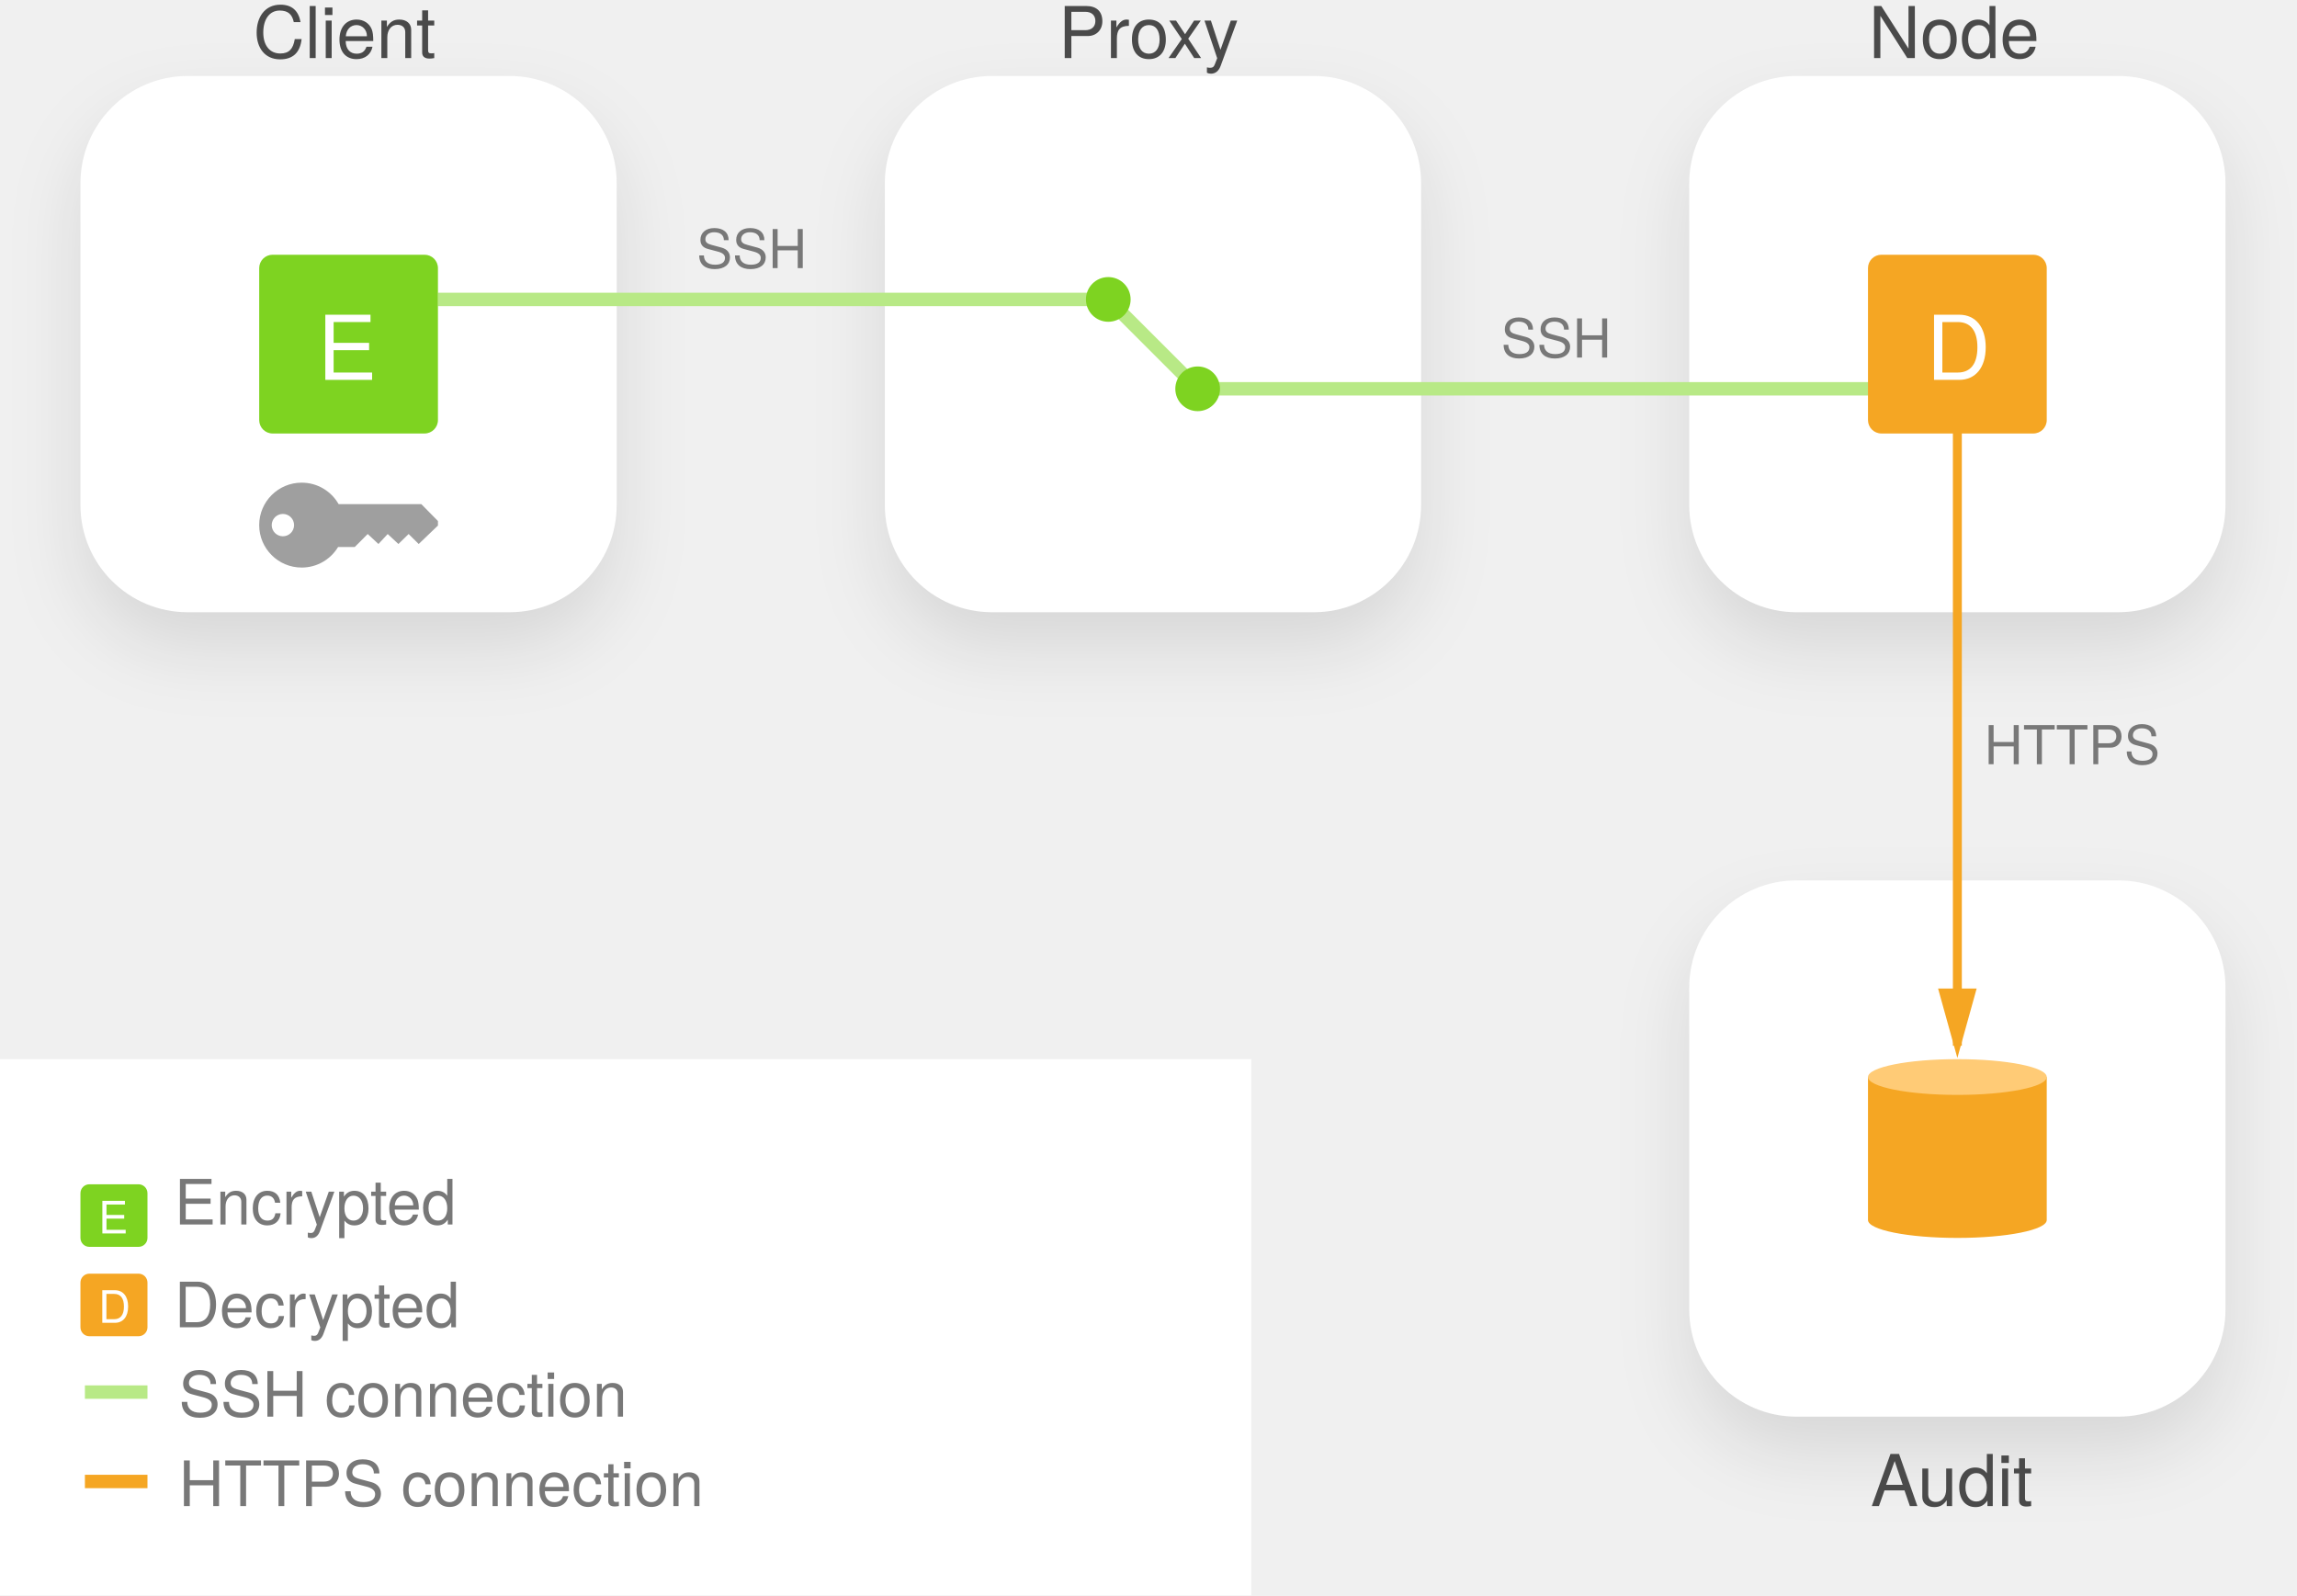
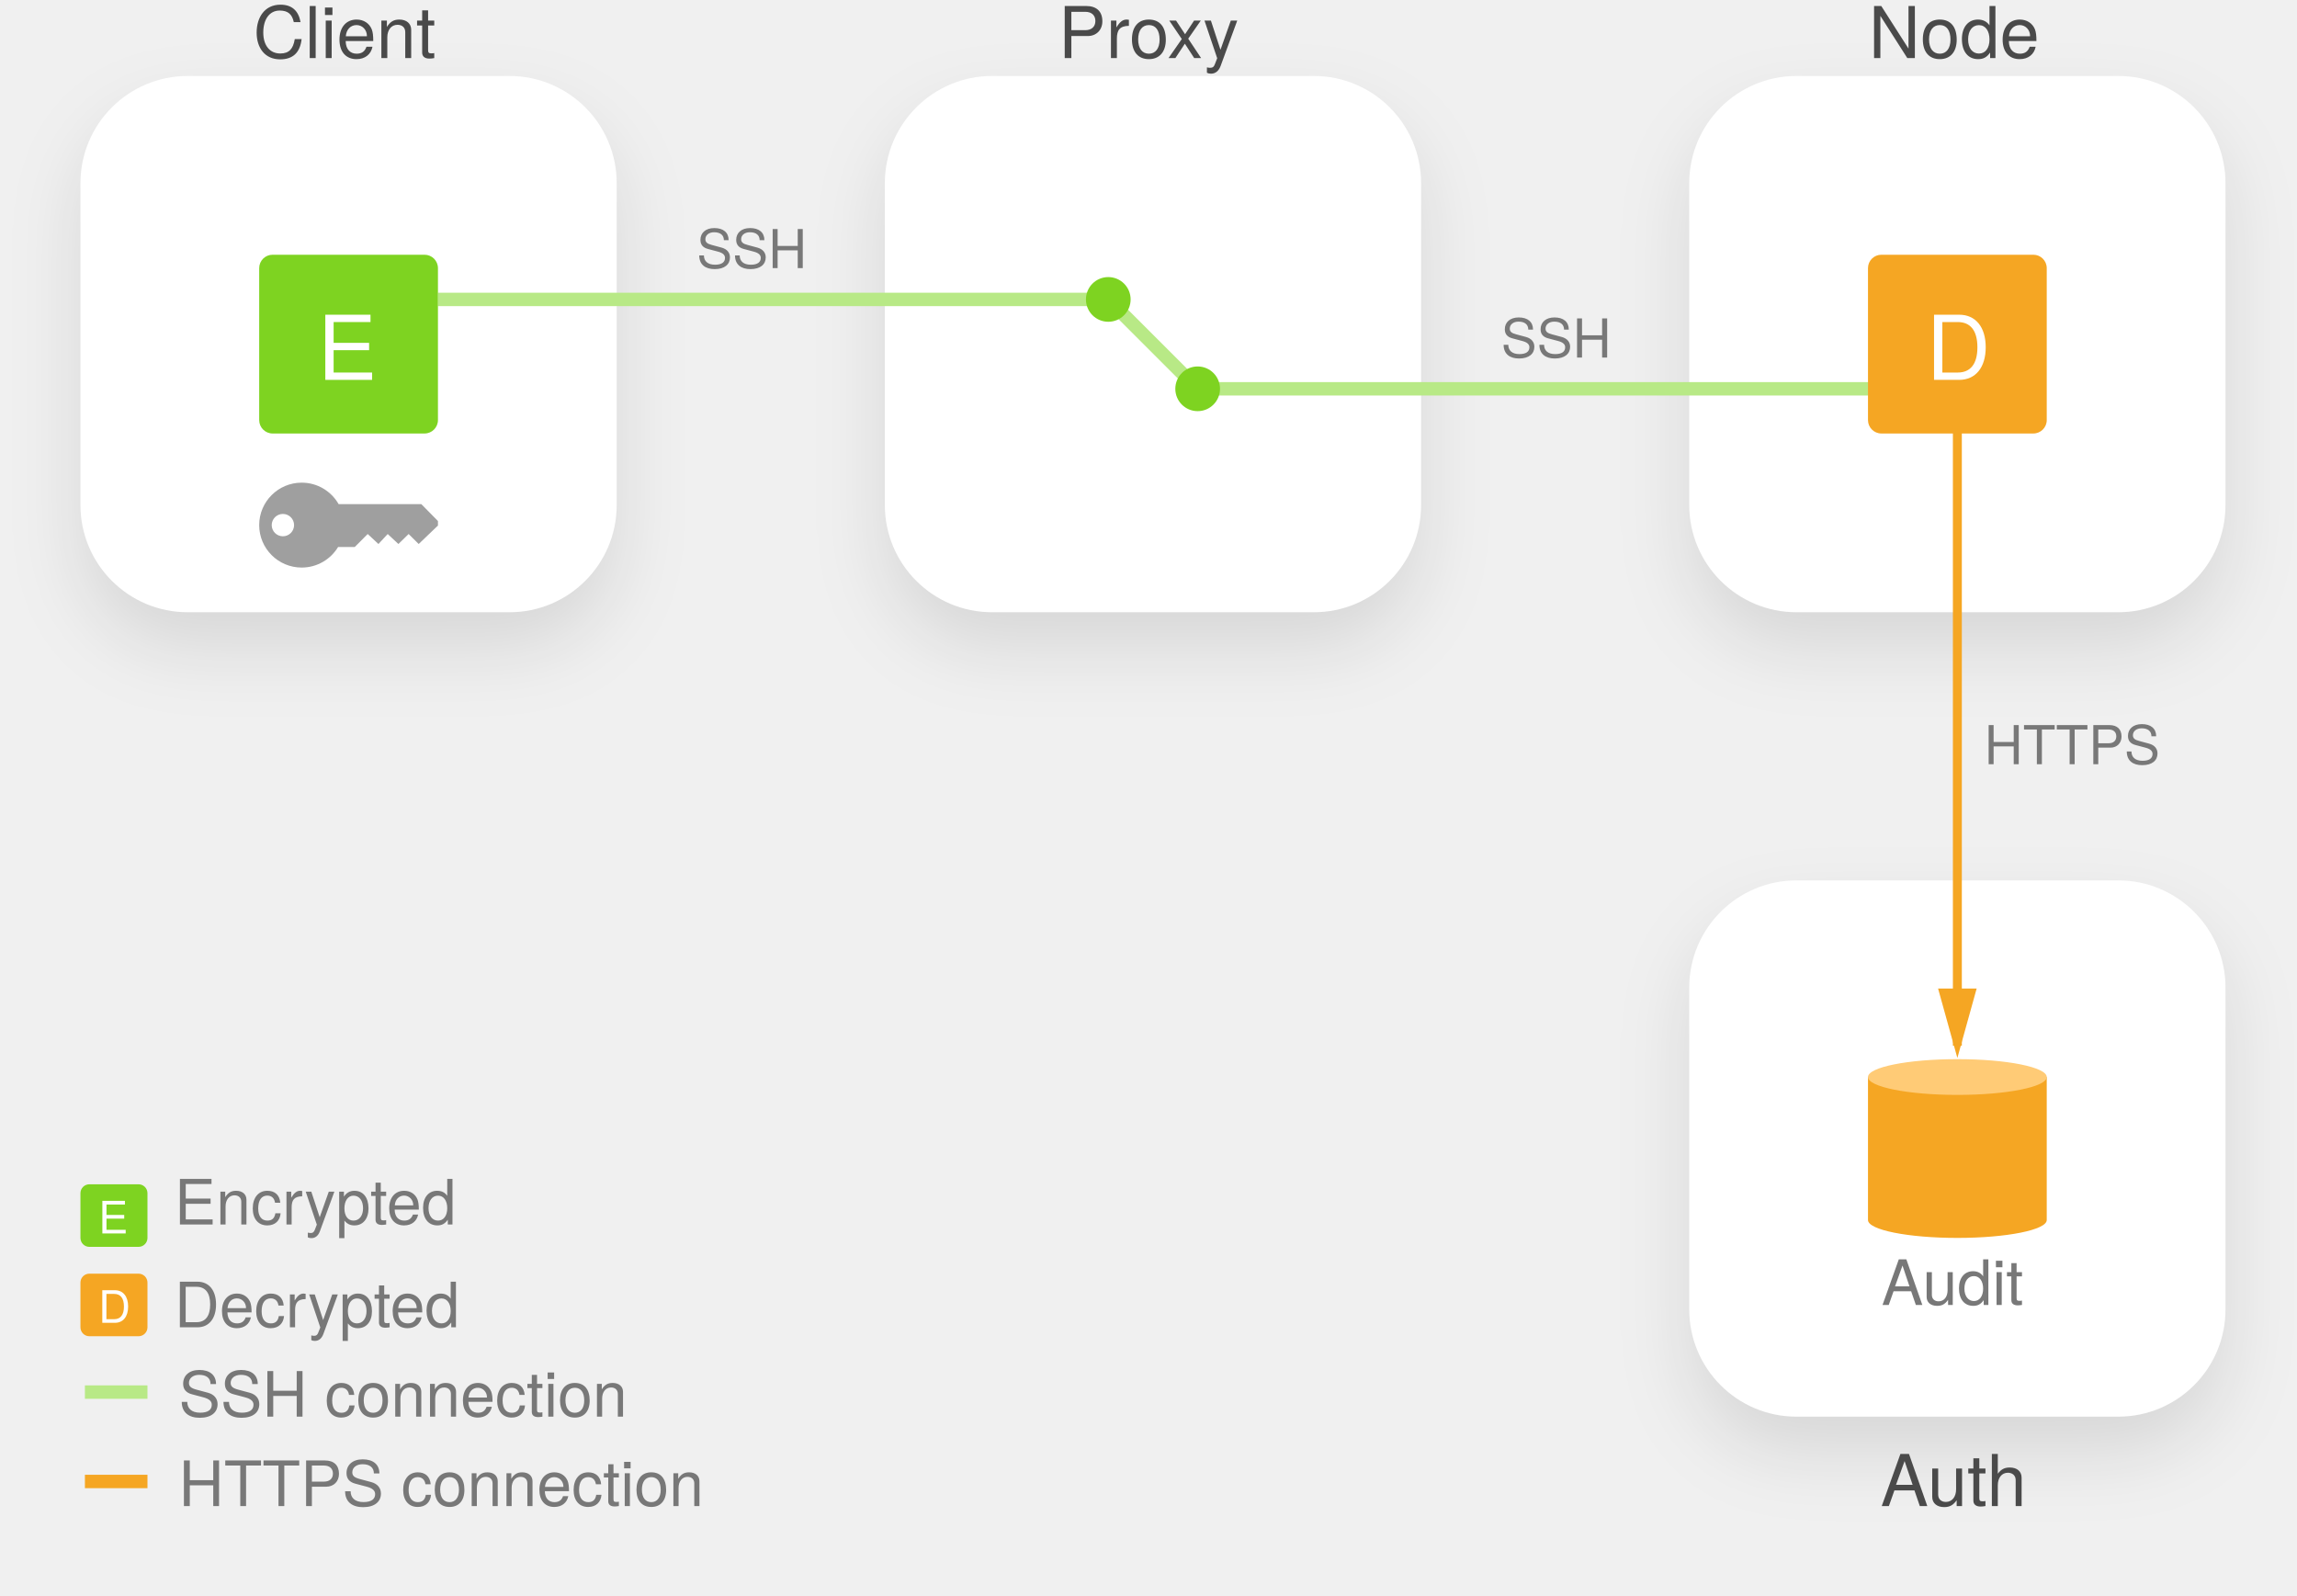
<svg xmlns="http://www.w3.org/2000/svg" xmlns:xlink="http://www.w3.org/1999/xlink" width="514px" height="357px" viewBox="0 0 514 357" version="1.1">
  <defs>
    <rect id="path-1" x="18" y="17" width="120" height="120" rx="24" />
    <filter x="-23.3%" y="-16.7%" width="146.7%" height="146.7%" filterUnits="objectBoundingBox" id="filter-2">
      <feOffset dx="0" dy="8" in="SourceAlpha" result="shadowOffsetOuter1" />
      <feGaussianBlur stdDeviation="8" in="shadowOffsetOuter1" result="shadowBlurOuter1" />
      <feColorMatrix values="0 0 0 0 0   0 0 0 0 0   0 0 0 0 0  0 0 0 0.104 0" type="matrix" in="shadowBlurOuter1" />
    </filter>
    <rect id="path-3" x="198" y="17" width="120" height="120" rx="24" />
    <filter x="-23.3%" y="-16.7%" width="146.7%" height="146.7%" filterUnits="objectBoundingBox" id="filter-4">
      <feOffset dx="0" dy="8" in="SourceAlpha" result="shadowOffsetOuter1" />
      <feGaussianBlur stdDeviation="8" in="shadowOffsetOuter1" result="shadowBlurOuter1" />
      <feColorMatrix values="0 0 0 0 0   0 0 0 0 0   0 0 0 0 0  0 0 0 0.104 0" type="matrix" in="shadowBlurOuter1" />
    </filter>
    <rect id="path-5" x="378" y="17" width="120" height="120" rx="24" />
    <filter x="-23.3%" y="-16.7%" width="146.7%" height="146.7%" filterUnits="objectBoundingBox" id="filter-6">
      <feOffset dx="0" dy="8" in="SourceAlpha" result="shadowOffsetOuter1" />
      <feGaussianBlur stdDeviation="8" in="shadowOffsetOuter1" result="shadowBlurOuter1" />
      <feColorMatrix values="0 0 0 0 0   0 0 0 0 0   0 0 0 0 0  0 0 0 0.104 0" type="matrix" in="shadowBlurOuter1" />
    </filter>
    <rect id="path-7" x="378" y="197" width="120" height="120" rx="24" />
    <filter x="-23.3%" y="-16.7%" width="146.7%" height="146.7%" filterUnits="objectBoundingBox" id="filter-8">
      <feOffset dx="0" dy="8" in="SourceAlpha" result="shadowOffsetOuter1" />
      <feGaussianBlur stdDeviation="8" in="shadowOffsetOuter1" result="shadowBlurOuter1" />
      <feColorMatrix values="0 0 0 0 0   0 0 0 0 0   0 0 0 0 0  0 0 0 0.104 0" type="matrix" in="shadowBlurOuter1" />
    </filter>
  </defs>
  <g id="Page-1" stroke="none" stroke-width="1" fill="none" fill-rule="evenodd">
    <g id="traditional-diagram">
      <g id="Rectangle">
        <use fill="black" fill-opacity="1" filter="url(#filter-2)" xlink:href="#path-1" />
        <use fill="#FFFFFF" fill-rule="evenodd" xlink:href="#path-1" />
      </g>
      <g id="Rectangle-Copy-2">
        <use fill="black" fill-opacity="1" filter="url(#filter-4)" xlink:href="#path-3" />
        <use fill="#FFFFFF" fill-rule="evenodd" xlink:href="#path-3" />
      </g>
      <path d="M99.5,67 L244,67" id="Line" stroke="#B8E986" stroke-width="3" stroke-linecap="square" />
      <g id="Rectangle-Copy-3">
        <use fill="black" fill-opacity="1" filter="url(#filter-6)" xlink:href="#path-5" />
        <use fill="#FFFFFF" fill-rule="evenodd" xlink:href="#path-5" />
      </g>
      <g id="Rectangle-Copy-4">
        <use fill="black" fill-opacity="1" filter="url(#filter-8)" xlink:href="#path-7" />
        <use fill="#FFFFFF" fill-rule="evenodd" xlink:href="#path-7" />
      </g>
      <rect id="Rectangle-2" fill="#7ED321" x="58" y="57" width="40" height="40" rx="3" />
      <text id="E" font-family="HelveticaNeue-Medium, Helvetica Neue" font-size="20" font-weight="400" fill="#FFFFFF">
        <tspan x="71" y="85">E</tspan>
      </text>
      <text id="Proxy" font-family="HelveticaNeue-Medium, Helvetica Neue" font-size="16" font-weight="400" fill="#4A4A4A">
        <tspan x="236.8" y="13">Proxy</tspan>
      </text>
      <text id="Node" font-family="HelveticaNeue-Medium, Helvetica Neue" font-size="16" font-weight="400" fill="#4A4A4A">
        <tspan x="418.144" y="13">Node</tspan>
      </text>
-       <text id="Audit" font-family="HelveticaNeue-Medium, Helvetica Neue" font-size="16" font-weight="400" fill="#4A4A4A">
-         <tspan x="418.592" y="337">Audit</tspan>
+       <text id="Auth" font-family="HelveticaNeue-Medium, Helvetica Neue" font-size="16" font-weight="400" fill="#4A4A4A">
+         <tspan x="420.816" y="337">Auth</tspan>
+       </text>
+       <text id="Audit" font-family="HelveticaNeue-Medium, Helvetica Neue" font-size="14" font-weight="400" fill="#787878">
+         <tspan x="421.018" y="292">Audit</tspan>
      </text>
      <text id="Client" font-family="HelveticaNeue-Medium, Helvetica Neue" font-size="16" font-weight="400" fill="#4A4A4A">
        <tspan x="56.664" y="13">Client</tspan>
      </text>
      <text id="SSH" font-family="HelveticaNeue, Helvetica Neue" font-size="12" font-weight="normal" fill="#787878">
        <tspan x="155.892" y="60">SSH</tspan>
      </text>
      <text id="SSH-Copy" font-family="HelveticaNeue, Helvetica Neue" font-size="12" font-weight="normal" fill="#787878">
        <tspan x="335.892" y="80">SSH</tspan>
      </text>
      <text id="HTTPS" font-family="HelveticaNeue, Helvetica Neue" font-size="12" font-weight="normal" fill="#787878">
        <tspan x="444" y="171">HTTPS</tspan>
      </text>
      <path d="M269,87 L418,87" id="Line-Copy" stroke="#B8E986" stroke-width="3" stroke-linecap="square" />
      <path d="M248.5,67.5 L268.5,87.5" id="Line-2" stroke="#B8E986" stroke-width="3" stroke-linecap="square" />
      <circle id="Oval" fill="#7ED321" cx="248" cy="67" r="5" />
      <circle id="Oval-Copy" fill="#7ED321" cx="268" cy="87" r="5" />
      <rect id="Rectangle-2-Copy" fill="#F5A623" x="418" y="57" width="40" height="40" rx="3" />
      <text id="D" font-family="HelveticaNeue, Helvetica Neue" font-size="20" font-weight="normal" fill="#FFFFFF">
        <tspan x="431" y="85">D</tspan>
      </text>
      <path d="M438,96 L438,233" id="Line-3" stroke="#F5A623" stroke-width="2" fill="#F5A623" stroke-linecap="square" />
      <path id="Line-3-decoration-1" d="M438,233 L441,222.2 L435,222.2 L438,233 Z" stroke="#F5A623" stroke-width="2" fill="#F5A623" stroke-linecap="square" />
-       <rect id="Rectangle-16-Copy-3" fill="#FFFFFF" x="0" y="237" width="280" height="120" />
+       <rect id="Rectangle-16-Copy-3" x="0" y="237" width="280" height="120" />
      <rect id="Rectangle-4" fill="#B8E986" x="19" y="310" width="14" height="3" />
      <rect id="Rectangle-4-Copy" fill="#F5A623" x="19" y="330" width="14" height="3" />
      <text id="SSH-connection" font-family="HelveticaNeue, Helvetica Neue" font-size="14" font-weight="normal" fill="#787878">
        <tspan x="40" y="317">SSH connection</tspan>
      </text>
      <text id="HTTPS-connection" font-family="HelveticaNeue, Helvetica Neue" font-size="14" font-weight="normal" fill="#787878">
        <tspan x="40" y="337">HTTPS connection</tspan>
      </text>
      <text id="Encrypted" font-family="HelveticaNeue, Helvetica Neue" font-size="14" font-weight="normal" line-spacing="21" fill="#787878">
        <tspan x="39" y="274">Encrypted</tspan>
      </text>
      <g id="Group-2" transform="translate(418, 237)">
        <path d="M0,36 C0,38.209 8.954,40 20,40 C31.046,40 40,38.209 40,36 L40,4 L0,4 L0,36 Z" id="Combined-Shape" fill="#F5A623" />
        <ellipse id="Oval-2" fill="#FFCB76" cx="20" cy="4" rx="20" ry="4" />
      </g>
      <path d="M75.771,112.8 L94.273,112.8 L98,116.584 L98,117.6 L93.692,121.728 L91.439,119.493 L89.153,121.728 L86.756,119.493 L84.683,121.728 L82.282,119.493 L79.38,122.4 L75.654,122.4 C73.99,125.157 70.964,127 67.507,127 C62.257,127 58,122.747 58,117.5 C58,112.253 62.257,108 67.507,108 C71.047,108 74.135,109.933 75.771,112.8 Z M63.304,120 C64.686,120 65.806,118.881 65.806,117.5 C65.806,116.119 64.686,115 63.304,115 C61.922,115 60.802,116.119 60.802,117.5 C60.802,118.881 61.922,120 63.304,120 Z" id="Combined-Shape" fill="#919191" opacity="0.87" />
      <text id="Decrypted" font-family="HelveticaNeue, Helvetica Neue" font-size="14" font-weight="normal" fill="#787878">
        <tspan x="39" y="297">Decrypted</tspan>
      </text>
      <rect id="Rectangle-2-Copy-2" fill="#7ED321" x="18" y="265" width="15" height="14" rx="2" />
      <text id="E-Copy" font-family="HelveticaNeue-Medium, Helvetica Neue" font-size="10" font-weight="400" fill="#FFFFFF">
        <tspan x="22" y="276">E</tspan>
      </text>
      <rect id="Rectangle-2-Copy-3" fill="#F5A623" x="18" y="285" width="15" height="14" rx="2" />
      <text id="D" font-family="HelveticaNeue-Medium, Helvetica Neue" font-size="10" font-weight="400" fill="#FFFFFF">
        <tspan x="22" y="296">D</tspan>
      </text>
    </g>
  </g>
</svg>
